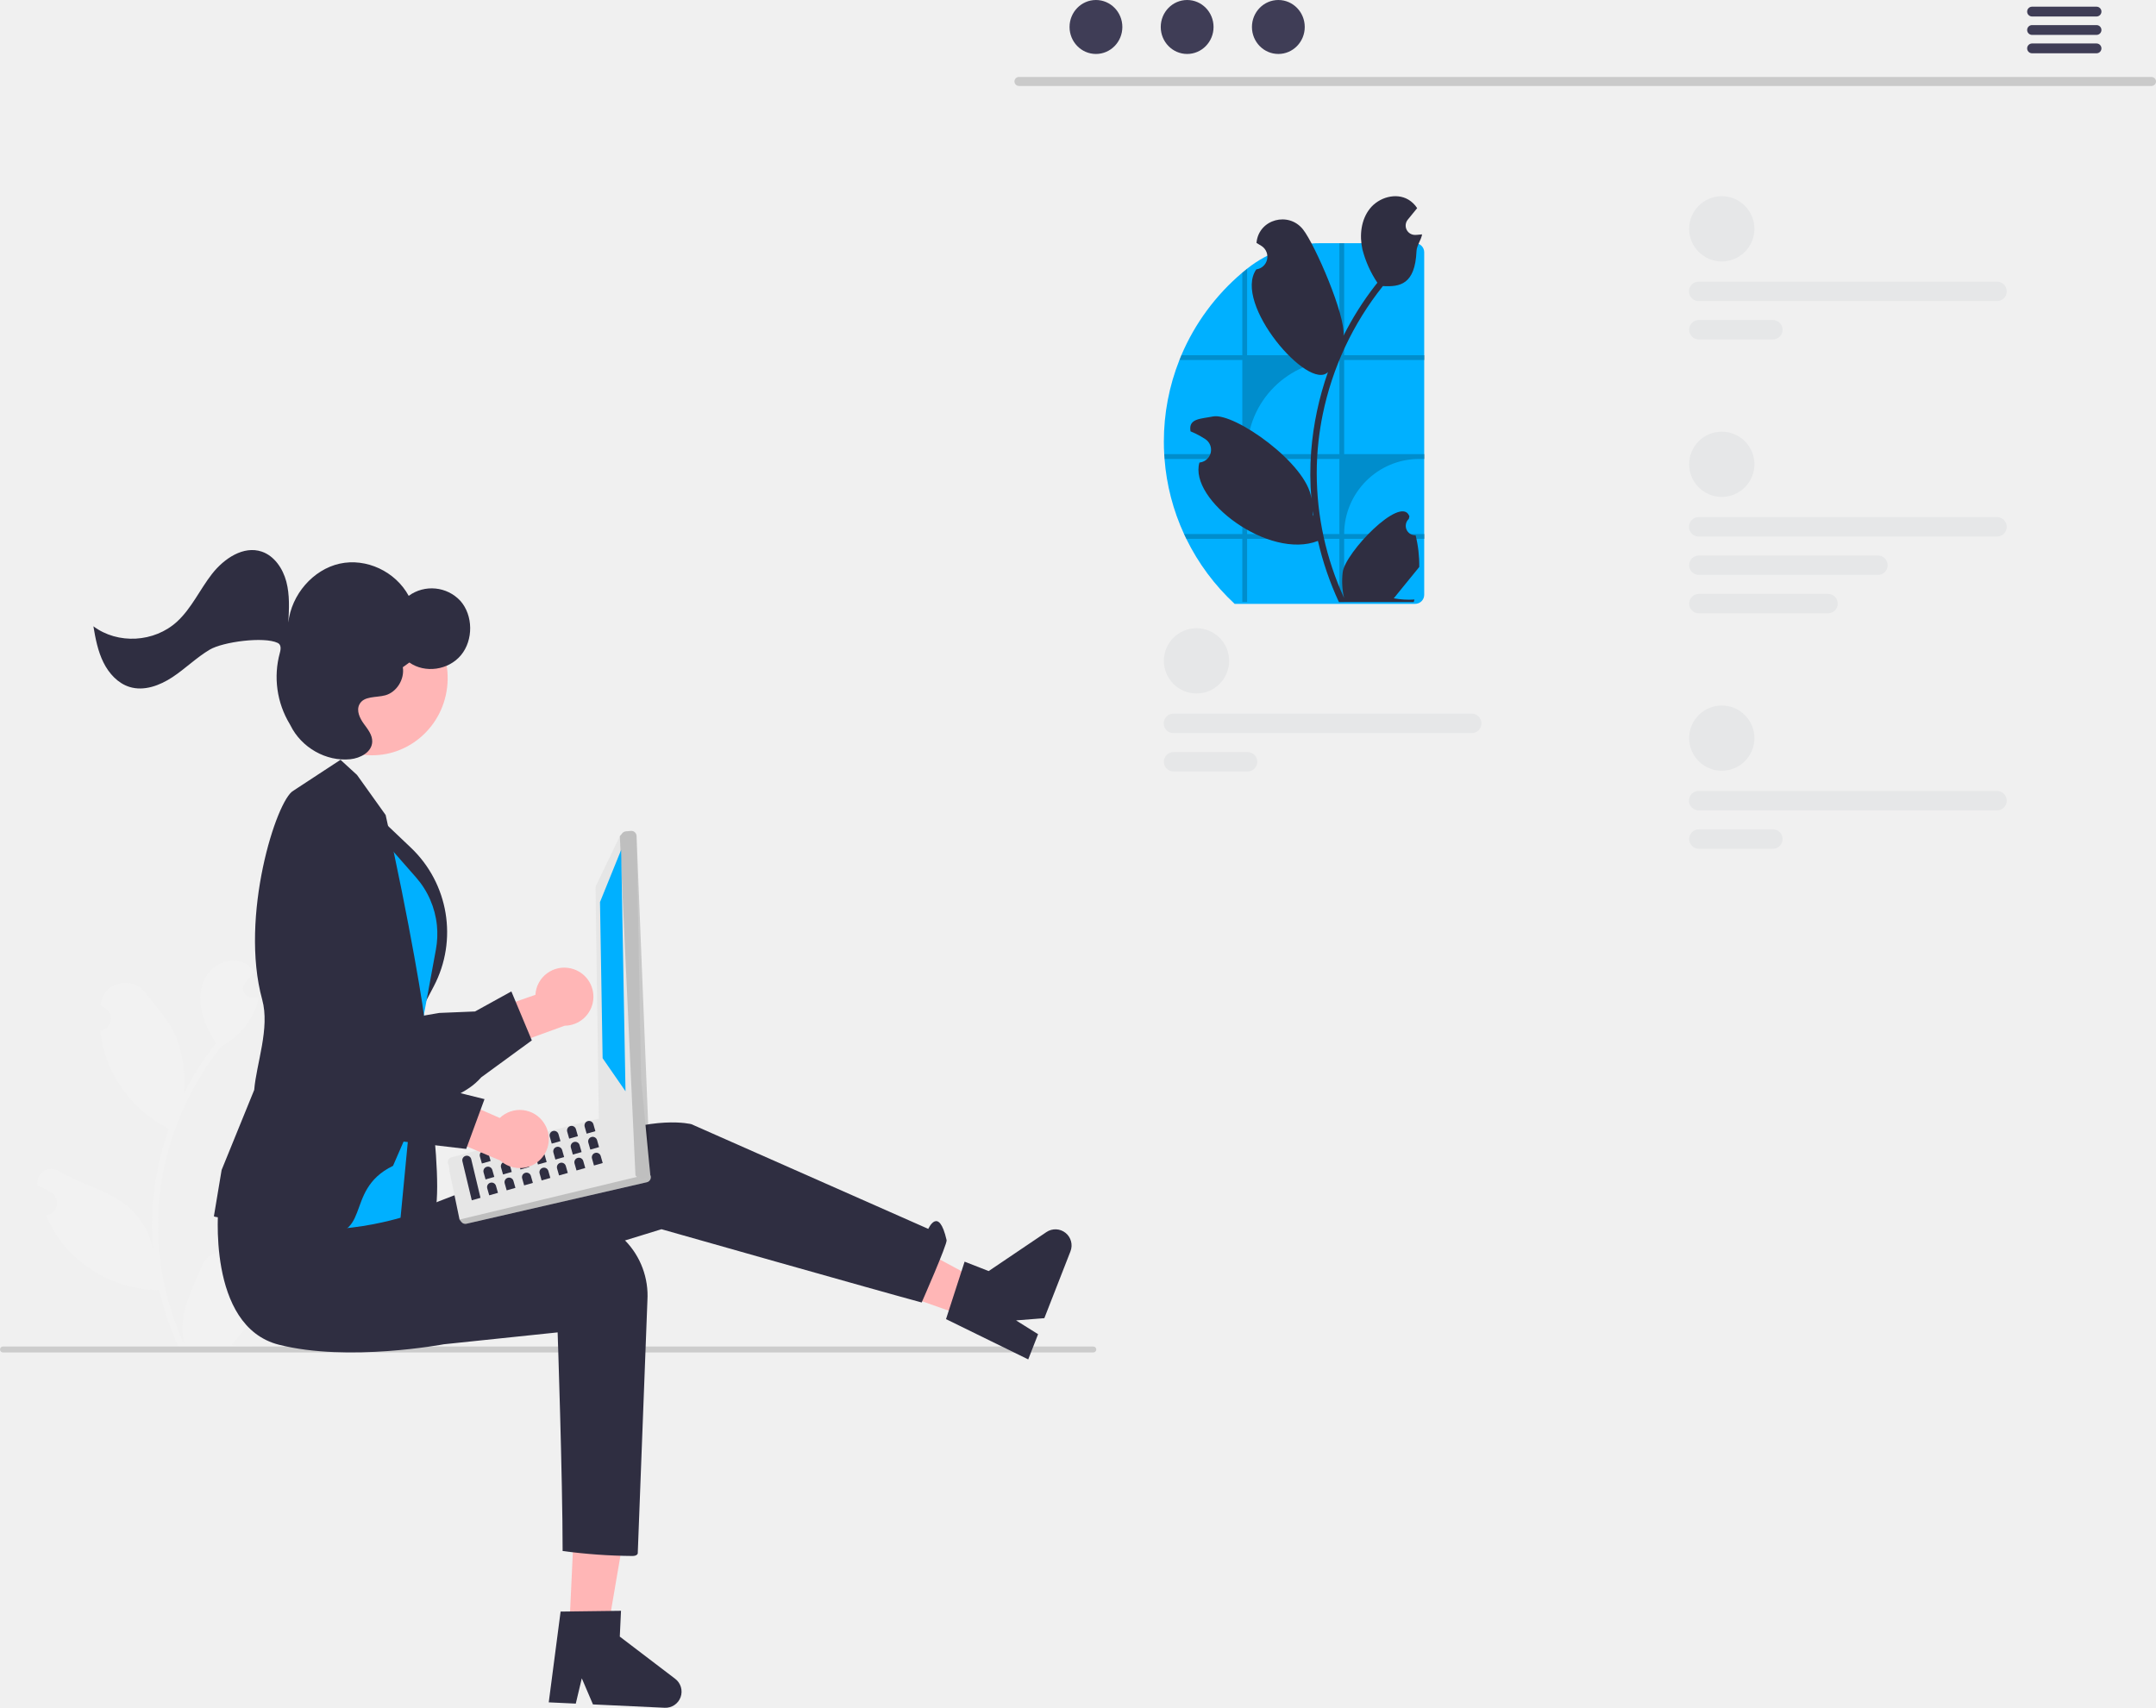
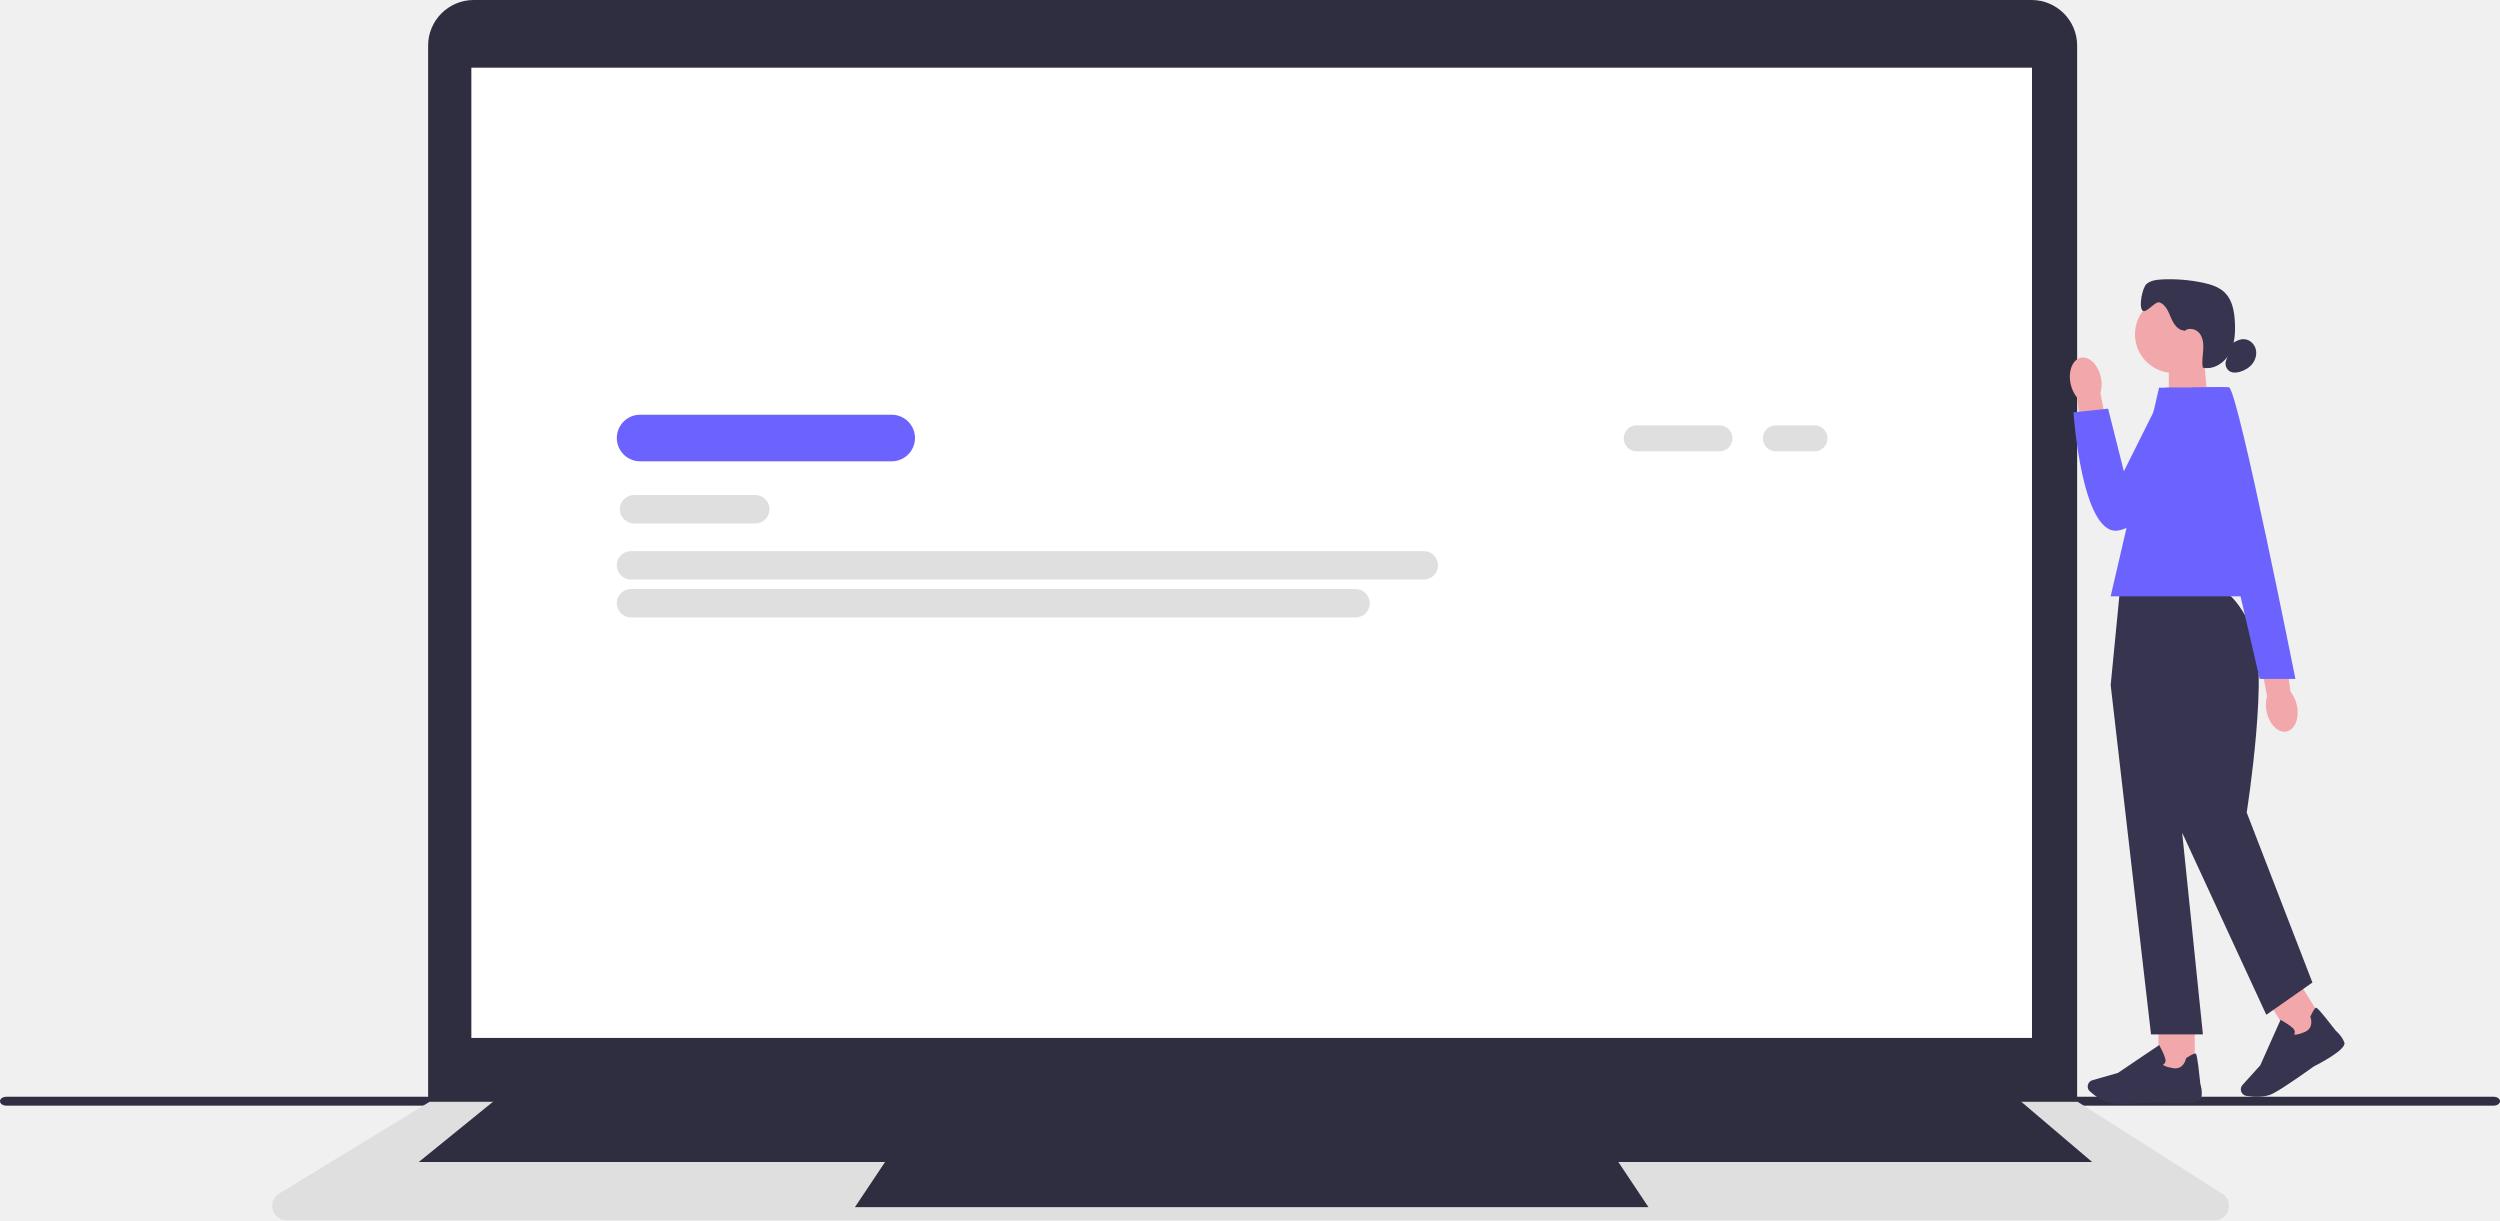
- <svg xmlns="http://www.w3.org/2000/svg" data-name="Layer 1" width="864.67" height="685.078" viewBox="0 0 864.67 685.078">
-   <path d="M268.971,622.8a3.613,3.613,0,0,1-2.619-6.263c.091-.362.156-.622.248-.984q-.049-.118-.098-.236a9.703,9.703,0,0,0-17.898.067c-2.927,7.051-6.654,14.113-7.572,21.568a28.706,28.706,0,0,0,.504,9.872A115.086,115.086,0,0,1,231.066,599.025a111.08,111.08,0,0,1,.689-12.392q.571-5.06,1.584-10.047a116.419,116.419,0,0,1,23.087-49.342,30.983,30.983,0,0,0,12.886-13.369,23.634,23.634,0,0,0,2.149-6.458c-.627.082-1.265.134-1.892.175-.195.01-.401.021-.597.031l-.074.003a3.58,3.58,0,0,1-2.94-5.832q.406-.5.813-.999c.411-.514.833-1.018,1.244-1.532a1.785,1.785,0,0,0,.134-.154c.473-.586.946-1.162,1.419-1.748a10.352,10.352,0,0,0-3.394-3.28c-4.741-2.777-11.281-.854-14.706,3.435-3.435,4.288-4.083,10.304-2.89,15.662a41.485,41.485,0,0,0,5.738,12.793c-.257.329-.525.648-.782.977a117.172,117.172,0,0,0-12.23,19.375,48.709,48.709,0,0,0-2.908-22.624c-2.783-6.715-8.001-12.37-12.595-18.175-5.519-6.973-16.835-3.93-17.807,4.909q-.014.128-.028.257,1.024.577,2.004,1.226a4.901,4.901,0,0,1-1.976,8.919l-.1.015a48.767,48.767,0,0,0,1.285,7.291,50.21,50.21,0,0,0,25,31.468c.401.206.792.411,1.193.607a119.598,119.598,0,0,0-6.438,30.296,113.435,113.435,0,0,0,.082,18.315l-.031-.216a29.974,29.974,0,0,0-10.232-17.308c-7.874-6.469-18.999-8.851-27.494-14.05a5.625,5.625,0,0,0-8.616,5.473q.017.114.035.227a32.928,32.928,0,0,1,3.692,1.779q1.024.578,2.004,1.226a4.901,4.901,0,0,1-1.976,8.919l-.1.015c-.072.01-.134.021-.206.031a48.808,48.808,0,0,0,8.978,14.058,50.254,50.254,0,0,0,36.446,15.991h.01a119.562,119.562,0,0,0,8.032,23.447h28.692c.103-.319.195-.648.288-.967a32.599,32.599,0,0,1-7.939-.473c2.129-2.612,4.257-5.245,6.386-7.857a1.78,1.78,0,0,0,.134-.154c1.08-1.337,2.17-2.663,3.25-4l.001-.002A47.75,47.75,0,0,0,268.972,622.801Z" transform="translate(-167.665 -107.4608)" fill="#f2f2f2" />
-   <path d="M607.335,648.805a1.186,1.186,0,0,1-1.19,1.19H168.855a1.19,1.19,0,0,1,0-2.38h437.29A1.187,1.187,0,0,1,607.335,648.805Z" transform="translate(-167.665 -107.4608)" fill="#ccc" />
-   <path d="M396.647,495.944a11.583,11.583,0,0,0-14.259,10.59l-24.999,8.7,1.582,16.481,35.131-12.782a11.646,11.646,0,0,0,2.546-22.989Z" transform="translate(-167.665 -107.4608)" fill="#ffb6b6" />
-   <path d="M355.905,543.848c-9.94,6.928-27.452,10.472-51.286,10.31a9.53,9.53,0,0,1-7.026-3.064c-6.377-6.641-6.128-21.8-6.088-23.264l-6.99-26.342c-.15-.403-4.019-11.212-.083-18.759a12.369,12.369,0,0,1,8.226-6.269c14.782-3.923,28.678,35.647,30.444,40.875l20.745-3.533,14.326-.589,14.576-8.045,8.206,19.64-20.308,14.841A25.664,25.664,0,0,1,355.905,543.848Z" transform="translate(-167.665 -107.4608)" fill="#2f2e41" />
-   <polygon points="228.268 654.202 243.549 654.916 253.575 596.315 231.022 595.261 228.268 654.202" fill="#ffb6b6" />
-   <path d="M392.496,753.947l24.223-.312-.484,10.349,22.224,16.935a6.472,6.472,0,0,1-4.225,11.613l-28.759-1.345-4.478-10.469-2.414,10.147-10.843-.507Z" transform="translate(-167.665 -107.4608)" fill="#2f2e41" />
-   <polygon points="387.812 528.378 393.379 514.129 341.068 485.876 314.642 502.486 387.812 528.378" fill="#ffb6b6" />
-   <path d="M547.067,636.626l7.457-23.049,9.65,3.771L587.331,601.712a6.472,6.472,0,0,1,9.65,7.719L586.503,636.246l-11.352.892,8.84,5.535-3.951,10.111Z" transform="translate(-167.665 -107.4608)" fill="#2f2e41" />
-   <path d="M254.961,593.431s6.346,40.516,36.346,43.516,57.654-10.516,57.654-10.516l84-25.87s89.346,25.386,104.346,29.386c0,0,10.346-23.484,10-25-3.19-13.958-7.346-4.516-7.346-4.516l-95-42s-15-4-41,7S308.307,602.947,308.307,602.947Z" transform="translate(-167.665 -107.4608)" fill="#2f2e41" />
-   <path d="M255.307,590.947s-5.003,48.537,24.22,55.951c27.78,7.049,66.098-.182,66.098-.182l45.681-4.769s2,58.696,2,87.696a220.258,220.258,0,0,0,28,2c2,0,2.133-1.048,2.133-1.048l3.873-101.444a31.658,31.658,0,0,0-32.754-33.585q-3.235.123-6.786.458c-28.102,2.695-62.99-3.034-62.99-3.034Z" transform="translate(-167.665 -107.4608)" fill="#2f2e41" />
-   <path d="M336.366,520.535s11.864,71.744,3.846,77.471-19.013,5.75-19.013,5.75l-2.557-39.613Z" transform="translate(-167.665 -107.4608)" fill="#2f2e41" />
-   <path d="M316.578,432.424l15.863,15.073a46.752,46.752,0,0,1,9.2,55.604l-7.583,14.46Z" transform="translate(-167.665 -107.4608)" fill="#2f2e41" />
-   <path d="M313.031,434.958,334.525,459.441a34.355,34.355,0,0,1,8.362,19.198v0a34.355,34.355,0,0,1-.391,9.683l-8.1,44.034L328.307,595.947s-47.003,14.242-51.814-7.75S313.031,434.958,313.031,434.958Z" transform="translate(-167.665 -107.4608)" fill="#00b0ff" />
-   <path d="M292.856,601.923c-30.898-5.149-38.467-6.171-38.938-6.352l-.472-.18,3.097-18.584,13.078-32.135c.849-10.512,6.358-24.754,3.206-36.194-9.161-33.257,5.723-80.253,12.529-83.853l18.869-12.37,6.624,6.073L322.332,434.405c9.449,42.091,15.975,81.323,15.658,83.721l-5.832,41.207-6.872,15.806C304.438,585.198,318.457,606.19,292.856,601.923Z" transform="translate(-167.665 -107.4608)" fill="#2f2e41" />
-   <path d="M348.796,571.693l48.514-12.98,4.272-1.013,3.046-.723,3.55-.839.028-.007a2.013,2.013,0,0,1,1.507.251l18.014,21.598a1.59,1.59,0,0,1,.424.381.714.714,0,0,1,.128.135,2.056,2.056,0,0,1-1.159,3.21l-72.373,16.655a2.039,2.039,0,0,1-2.049-.724l-.734-.952-4.005-19.286-.285-2.504a1.996,1.996,0,0,1-.375-.788A2.028,2.028,0,0,1,348.796,571.693Z" transform="translate(-167.665 -107.4608)" fill="#e6e6e6" />
-   <path d="M351.963,596.683l.739.955a2.038,2.038,0,0,0,2.044.724l72.376-16.656a2.052,2.052,0,0,0,1.156-3.208.611.611,0,0,0-.126-.135Z" transform="translate(-167.665 -107.4608)" opacity="0.17" style="isolation:isolate" />
-   <path d="M407.816,555.997l-1.309-92.265a2.106,2.106,0,0,1,.467-1.542l9.274-19.301.963-1.17a2.132,2.132,0,0,1,1.425-.754l2.019-.188a2.107,2.107,0,0,1,2.303,1.891h0l1.818,97.624.002.007.901,9.4,1.067,11.162.003.014,1.666,17.366a2.062,2.062,0,0,1-.557,1.637,2.091,2.091,0,0,1-1.585.678l-1.313-.026a2.14,2.14,0,0,1-1.364-.538l-.735-.66-.34-.31-14.007-21.653A2.094,2.094,0,0,1,407.816,555.997Z" transform="translate(-167.665 -107.4608)" fill="#e6e6e6" />
-   <path d="M416.251,442.889l6.267,136.136.343.306.732.658a2.132,2.132,0,0,0,1.364.538l1.315.026a2.115,2.115,0,0,0,2.141-2.314L422.955,442.67a2.108,2.108,0,0,0-2.299-1.897l-2.023.194a2.078,2.078,0,0,0-1.418.754Z" transform="translate(-167.665 -107.4608)" opacity="0.17" style="isolation:isolate" />
-   <polygon points="249.113 340.929 240.632 361.864 241.681 424.491 250.863 437.77 249.113 340.929" fill="#00b0ff" />
-   <path d="M354.387,571.141a1.821,1.821,0,0,0-1.252,2.249l3.736,15.571,3.501-.997-3.736-15.571A1.821,1.821,0,0,0,354.387,571.141Z" transform="translate(-167.665 -107.4608)" fill="#2f2e41" />
-   <path d="M361.389,569.147a1.821,1.821,0,0,0-1.252,2.249l.797,2.801,3.501-.997-.797-2.801A1.821,1.821,0,0,0,361.389,569.147Z" transform="translate(-167.665 -107.4608)" fill="#2f2e41" />
-   <path d="M368.391,567.153a1.821,1.821,0,0,0-1.252,2.249l.797,2.801,3.501-.997-.797-2.801A1.821,1.821,0,0,0,368.391,567.153Z" transform="translate(-167.665 -107.4608)" fill="#2f2e41" />
-   <path d="M375.393,565.16a1.821,1.821,0,0,0-1.252,2.249l.797,2.801,3.501-.997-.797-2.801A1.821,1.821,0,0,0,375.393,565.16Z" transform="translate(-167.665 -107.4608)" fill="#2f2e41" />
-   <path d="M382.395,563.166a1.821,1.821,0,0,0-1.252,2.249l.797,2.801,3.501-.997-.797-2.801A1.821,1.821,0,0,0,382.395,563.166Z" transform="translate(-167.665 -107.4608)" fill="#2f2e41" />
-   <path d="M389.396,561.172a1.821,1.821,0,0,0-1.252,2.249l.797,2.801,3.501-.997-.797-2.801A1.821,1.821,0,0,0,389.396,561.172Z" transform="translate(-167.665 -107.4608)" fill="#2f2e41" />
-   <path d="M396.398,559.178a1.821,1.821,0,0,0-1.252,2.249l.797,2.801,3.501-.997-.797-2.801A1.821,1.821,0,0,0,396.398,559.178Z" transform="translate(-167.665 -107.4608)" fill="#2f2e41" />
-   <path d="M403.4,557.185a1.821,1.821,0,0,0-1.252,2.249l.797,2.801,3.501-.997-.797-2.801A1.821,1.821,0,0,0,403.4,557.185Z" transform="translate(-167.665 -107.4608)" fill="#2f2e41" />
-   <path d="M362.859,575.532a1.821,1.821,0,0,0-1.252,2.249l.797,2.801,3.501-.997-.797-2.801A1.821,1.821,0,0,0,362.859,575.532Z" transform="translate(-167.665 -107.4608)" fill="#2f2e41" />
-   <path d="M369.86,573.539a1.821,1.821,0,0,0-1.252,2.249l.797,2.801,3.501-.997-.797-2.801A1.821,1.821,0,0,0,369.86,573.539Z" transform="translate(-167.665 -107.4608)" fill="#2f2e41" />
-   <path d="M376.862,571.545a1.821,1.821,0,0,0-1.252,2.249l.797,2.801,3.501-.997-.797-2.801A1.821,1.821,0,0,0,376.862,571.545Z" transform="translate(-167.665 -107.4608)" fill="#2f2e41" />
-   <path d="M383.864,569.551A1.821,1.821,0,0,0,382.612,571.8l.797,2.801,3.501-.997-.797-2.801A1.821,1.821,0,0,0,383.864,569.551Z" transform="translate(-167.665 -107.4608)" fill="#2f2e41" />
-   <path d="M390.866,567.557a1.821,1.821,0,0,0-1.252,2.249l.797,2.801,3.501-.997-.797-2.801A1.821,1.821,0,0,0,390.866,567.557Z" transform="translate(-167.665 -107.4608)" fill="#2f2e41" />
-   <path d="M397.868,565.564a1.821,1.821,0,0,0-1.252,2.249l.797,2.801,3.501-.997-.797-2.801A1.821,1.821,0,0,0,397.868,565.564Z" transform="translate(-167.665 -107.4608)" fill="#2f2e41" />
-   <path d="M404.87,563.57a1.821,1.821,0,0,0-1.252,2.249l.797,2.801,3.501-.997-.797-2.801A1.821,1.821,0,0,0,404.87,563.57Z" transform="translate(-167.665 -107.4608)" fill="#2f2e41" />
-   <path d="M364.328,581.917a1.821,1.821,0,0,0-1.252,2.249l.797,2.801,3.501-.997-.797-2.801A1.821,1.821,0,0,0,364.328,581.917Z" transform="translate(-167.665 -107.4608)" fill="#2f2e41" />
-   <path d="M371.33,579.924a1.821,1.821,0,0,0-1.252,2.249l.797,2.801,3.501-.997-.797-2.801A1.821,1.821,0,0,0,371.33,579.924Z" transform="translate(-167.665 -107.4608)" fill="#2f2e41" />
-   <path d="M378.332,577.93a1.821,1.821,0,0,0-1.252,2.249l.797,2.801,3.501-.997-.797-2.801A1.821,1.821,0,0,0,378.332,577.93Z" transform="translate(-167.665 -107.4608)" fill="#2f2e41" />
-   <path d="M385.334,575.936a1.821,1.821,0,0,0-1.252,2.249l.797,2.801,3.501-.997-.797-2.801A1.821,1.821,0,0,0,385.334,575.936Z" transform="translate(-167.665 -107.4608)" fill="#2f2e41" />
-   <path d="M392.335,573.943a1.821,1.821,0,0,0-1.252,2.249l.797,2.801,3.501-.997-.797-2.801A1.821,1.821,0,0,0,392.335,573.943Z" transform="translate(-167.665 -107.4608)" fill="#2f2e41" />
-   <path d="M399.337,571.949a1.821,1.821,0,0,0-1.252,2.249l.797,2.801,3.501-.997L401.586,573.201A1.821,1.821,0,0,0,399.337,571.949Z" transform="translate(-167.665 -107.4608)" fill="#2f2e41" />
-   <path d="M406.339,569.955a1.821,1.821,0,0,0-1.252,2.249l.797,2.801,3.501-.997-.797-2.801A1.821,1.821,0,0,0,406.339,569.955Z" transform="translate(-167.665 -107.4608)" fill="#2f2e41" />
-   <path d="M385.768,557.871a11.583,11.583,0,0,0-17.655-1.937l-24.242-10.628-10.052,13.157L368.264,572.991a11.646,11.646,0,0,0,17.504-15.119Z" transform="translate(-167.665 -107.4608)" fill="#ffb6b6" />
-   <path d="M323.318,565.271c-11.999-1.683-27.246-10.998-44.605-27.329a9.53,9.53,0,0,1-3.066-7.026c-.157-9.206,10.337-20.148,11.362-21.194l12.795-24.064c.164-.397,4.681-10.952,12.7-13.807a12.369,12.369,0,0,1,10.294,1.001c13.504,7.18-3.227,45.637-5.489,50.671l17.609,11.522,10.902,9.313,16.157,4.018-7.345,19.978-24.981-2.936A25.664,25.664,0,0,1,323.318,565.271Z" transform="translate(-167.665 -107.4608)" fill="#2f2e41" />
-   <ellipse cx="317.082" cy="379.669" rx="30.782" ry="30.111" transform="translate(-265.2773 541.8718) rotate(-83.16773)" fill="#ffb6b6" />
-   <path d="M238.669,356.829c5.792-5.317,9.15-12.891,14.019-19.133,4.869-6.243,12.66-11.419,19.941-8.958,5.019,1.696,8.454,6.716,9.861,12.023,1.407,5.306,1.115,10.937.813,16.452,1.223-11.26,9.938-21.274,20.573-23.64,10.635-2.366,22.369,3.1,27.699,12.903a15.695,15.695,0,0,1,20.75,2.045c5.122,5.814,5.222,15.724.22,21.757s-14.43,7.375-20.699,2.945l-2.631,1.896c.775,4.826-2.472,10.027-7.032,11.263-3.697,1.002-8.647.168-10.41,3.711-1.232,2.475.161,5.442,1.756,7.649,1.595,2.207,3.526,4.519,3.417,7.295-.164,4.189-4.8,6.581-8.802,6.99-9.651.985-19.557-4.617-23.979-13.559q-.128-.259-.283-.521a36.55,36.55,0,0,1-3.975-28.623c.534-1.88.398-3.343-.869-3.955-5.477-2.647-21.975-.446-27.264,2.696-5.29,3.142-9.759,7.602-14.899,11.006-5.14,3.403-11.452,5.747-17.246,3.958-4.641-1.433-8.264-5.361-10.481-9.841-2.217-4.48-3.199-9.51-4.022-14.49C214.89,366.015,229.552,365.198,238.669,356.829Z" transform="translate(-167.665 -107.4608)" fill="#2f2e41" />
-   <path d="M1030.568,141.945H576.275a1.807,1.807,0,0,1,0-3.613h454.293a1.807,1.807,0,0,1,0,3.613Z" transform="translate(-167.665 -107.4608)" fill="#cacaca" />
-   <ellipse cx="439.534" cy="10.823" rx="10.588" ry="10.823" fill="#3f3d56" />
-   <ellipse cx="476.109" cy="10.823" rx="10.588" ry="10.823" fill="#3f3d56" />
-   <ellipse cx="512.684" cy="10.823" rx="10.588" ry="10.823" fill="#3f3d56" />
-   <path d="M1008.547,110.143h-25.981a1.968,1.968,0,0,0,0,3.934h25.981a1.968,1.968,0,0,0,0-3.934Z" transform="translate(-167.665 -107.4608)" fill="#3f3d56" />
-   <path d="M1008.547,117.528h-25.981a1.968,1.968,0,0,0,0,3.934h25.981a1.968,1.968,0,0,0,0-3.934Z" transform="translate(-167.665 -107.4608)" fill="#3f3d56" />
-   <path d="M1008.547,124.903h-25.981a1.968,1.968,0,0,0,0,3.934h25.981a1.968,1.968,0,0,0,0-3.934Z" transform="translate(-167.665 -107.4608)" fill="#3f3d56" />
-   <path d="M234.115,557.167l.015-.02-.015.041Z" transform="translate(-167.665 -107.4608)" fill="#2f2e41" />
-   <circle cx="690.523" cy="91.795" r="13.089" fill="#e6e7e8" />
-   <path d="M968.51,228.24H848.996a3.898,3.898,0,1,1,0-7.795H968.51a3.898,3.898,0,1,1,0,7.795Z" transform="translate(-167.665 -107.4608)" fill="#e6e7e8" />
-   <path d="M878.68,243.642H848.996a3.898,3.898,0,1,1,0-7.796h29.684a3.898,3.898,0,0,1,0,7.796Z" transform="translate(-167.665 -107.4608)" fill="#e6e7e8" />
-   <circle cx="690.523" cy="296.1" r="13.089" fill="#e6e7e8" />
-   <path d="M968.51,432.545H848.996a3.898,3.898,0,1,1,0-7.795H968.51a3.898,3.898,0,1,1,0,7.795Z" transform="translate(-167.665 -107.4608)" fill="#e6e7e8" />
-   <path d="M878.68,447.947H848.996a3.898,3.898,0,1,1,0-7.796h29.684a3.898,3.898,0,0,1,0,7.796Z" transform="translate(-167.665 -107.4608)" fill="#e6e7e8" />
-   <circle cx="479.859" cy="265.096" r="13.089" fill="#e6e7e8" />
-   <path d="M757.846,401.542H638.332a3.898,3.898,0,1,1,0-7.795h119.514a3.898,3.898,0,1,1,0,7.795Z" transform="translate(-167.665 -107.4608)" fill="#e6e7e8" />
-   <path d="M668.016,416.944H638.332a3.898,3.898,0,1,1,0-7.796h29.684a3.898,3.898,0,1,1,0,7.796Z" transform="translate(-167.665 -107.4608)" fill="#e6e7e8" />
-   <circle cx="690.523" cy="186.247" r="13.089" fill="#e6e7e8" />
-   <path d="M968.51,322.692H848.996a3.898,3.898,0,1,1,0-7.795H968.51a3.898,3.898,0,1,1,0,7.795Z" transform="translate(-167.665 -107.4608)" fill="#e6e7e8" />
-   <path d="M920.813,338.094H848.996a3.898,3.898,0,1,1,0-7.796h71.817a3.898,3.898,0,0,1,0,7.796Z" transform="translate(-167.665 -107.4608)" fill="#e6e7e8" />
-   <path d="M900.803,353.496H848.996a3.898,3.898,0,1,1,0-7.796h51.806a3.898,3.898,0,0,1,0,7.796Z" transform="translate(-167.665 -107.4608)" fill="#e6e7e8" />
-   <path d="M738.847,208.649V346.076a3.625,3.625,0,0,1-3.616,3.621H662.821a88.849,88.849,0,0,1-19.387-26.085c-.316-.632-.617-1.269-.904-1.916a88.005,88.005,0,0,1-7.824-30.125c-.054-.642-.099-1.279-.128-1.926-.099-1.655-.143-3.334-.143-5.018a88.44,88.44,0,0,1,6.238-32.743c.247-.647.509-1.289.78-1.926a88.976,88.976,0,0,1,24.445-33.133q.948-.808,1.916-1.571l.148-.119a46.837,46.837,0,0,1,29.226-10.116h38.043A3.627,3.627,0,0,1,738.847,208.649Z" transform="translate(-167.665 -107.4608)" fill="#00b0ff" />
-   <path d="M739.04,251.883v-1.926h-32.294V205.018h-1.921v44.938H667.814V215.253q-.971.763-1.916,1.571v33.133H641.453c-.272.637-.533,1.279-.78,1.926h25.225v37.761H634.577c.03.647.074,1.284.128,1.926h31.192v30.125H642.53c.286.647.588,1.284.904,1.916h22.464v25.324h1.916v-25.324h37.011v25.324h1.921v-25.324h32.294v-1.916h-32.294a30.119,30.119,0,0,1,30.125-30.125h2.168v-1.926h-32.294V251.883Zm-34.215,69.813H667.814V291.571h37.011Zm0-32.051H667.814v-.756A37.008,37.008,0,0,1,704.825,251.883Z" transform="translate(-167.665 -107.4608)" opacity="0.2" />
-   <path d="M735.398,322.181a3.78,3.78,0,0,1-2.739-6.551c.095-.379.164-.651.259-1.03q-.051-.124-.103-.247c-3.48-8.298-25.685,14.833-26.645,22.632a30.029,30.029,0,0,0,.527,10.328,120.392,120.392,0,0,1-10.952-50.003,116.202,116.202,0,0,1,.721-12.963q.597-5.293,1.657-10.511a121.787,121.787,0,0,1,24.151-51.616c6.874.384,12.898-.663,13.48-13.985.103-2.37,1.861-4.422,2.248-6.756-.656.086-1.323.14-1.979.183-.204.011-.42.021-.624.032l-.077.003a3.745,3.745,0,0,1-3.076-6.101q.425-.523.851-1.046c.43-.538.871-1.065,1.302-1.603a1.868,1.868,0,0,0,.14-.161c.495-.613.99-1.216,1.485-1.829a10.829,10.829,0,0,0-3.55-3.432c-4.959-2.905-11.801-.893-15.384,3.593-3.593,4.486-4.271,10.779-3.023,16.384a43.398,43.398,0,0,0,6.003,13.383c-.269.344-.549.678-.818,1.022a122.574,122.574,0,0,0-12.794,20.268c1.016-7.939-11.412-36.608-16.218-42.681-5.773-7.294-17.611-4.111-18.628,5.136q-.015.134-.029.268,1.071.604,2.096,1.282a5.127,5.127,0,0,1-2.067,9.33l-.105.016c-9.556,13.644,21.077,49.155,28.745,41.181a125.112,125.112,0,0,0-6.734,31.693,118.663,118.663,0,0,0,.086,19.16l-.032-.226c-1.704-13.882-30.931-34.523-39.466-32.803-4.917.99-9.76.765-9.013,5.725q.018.119.036.237a34.445,34.445,0,0,1,3.862,1.861q1.071.604,2.096,1.282a5.127,5.127,0,0,1-2.067,9.33l-.105.016c-.075.011-.14.022-.215.032-4.35,14.966,27.907,39.12,47.518,31.435l.011,0a125.076,125.076,0,0,0,8.402,24.528h30.015c.108-.334.204-.678.301-1.011a34.102,34.102,0,0,1-8.305-.495c2.227-2.733,4.454-5.487,6.681-8.219a1.866,1.866,0,0,0,.14-.161c1.13-1.398,2.27-2.786,3.399-4.185l.001-.002a49.952,49.952,0,0,0-1.464-12.725Zm-34.371-67.613.016-.021-.016.043Zm-6.648,59.932-.258-.581c.011-.42.011-.839,0-1.269,0-.118-.021-.237-.021-.355.097.742.183,1.485.29,2.227Z" transform="translate(-167.665 -107.4608)" fill="#2f2e41" />
+ <svg xmlns="http://www.w3.org/2000/svg" width="949.85" height="463.64" viewBox="0 0 949.85 463.64">
+   <path d="m0,418.39c0,.94,1.07,1.69,2.41,1.69h945.03c1.33,0,2.41-.75,2.41-1.69s-1.07-1.69-2.41-1.69H2.41c-1.33,0-2.41.75-2.41,1.69Z" fill="#2f2e43" stroke-width="0" />
+   <path d="m789.19,420.78H162.66V17.31c0-9.54,7.76-17.31,17.31-17.31h591.91c9.54,0,17.31,7.76,17.31,17.31v403.47Z" fill="#2f2e41" stroke-width="0" />
+   <path d="m841.34,463.64H108.95c-2.53,0-4.6-1.57-5.29-4.01-.68-2.43.27-4.86,2.43-6.17l57.09-34.83h626.22l.18.11,54.72,34.77c2.11,1.34,3.03,3.76,2.33,6.17-.7,2.4-2.77,3.96-5.27,3.96Z" fill="#dfdfdf" stroke-width="0" />
+   <rect x="179.09" y="25.72" width="592.95" height="368.63" fill="#fff" stroke-width="0" />
+   <polygon points="794.9 441.5 159.09 441.5 190.52 416 764.9 416 794.9 441.5" fill="#2f2e41" stroke-width="0" />
+   <polygon points="626.31 458.64 324.83 458.64 336.26 441.5 614.88 441.5 626.31 458.64" fill="#2f2e41" stroke-width="0" />
+   <path d="m653.28,171.49h-31.41c-2.73,0-4.95-2.22-4.95-4.95s2.22-4.95,4.95-4.95h31.41c2.73,0,4.95,2.22,4.95,4.95s-2.22,4.95-4.95,4.95Z" fill="#dfdfdf" stroke-width="0" />
+   <path d="m689.4,171.49h-14.66c-2.73,0-4.95-2.22-4.95-4.95s2.22-4.95,4.95-4.95h14.66c2.73,0,4.95,2.22,4.95,4.95s-2.22,4.95-4.95,4.95Z" fill="#dfdfdf" stroke-width="0" />
+   <path d="m338.8,175.27h-95.6c-4.88,0-8.85-3.97-8.85-8.85s3.97-8.85,8.85-8.85h95.6c4.88,0,8.85,3.97,8.85,8.85s-3.97,8.85-8.85,8.85Z" fill="#6c63ff" stroke-width="0" />
+   <path d="m286.97,198.88h-46.07c-2.97,0-5.4-2.42-5.4-5.4s2.42-5.4,5.4-5.4h46.07c2.97,0,5.4,2.42,5.4,5.4s-2.42,5.4-5.4,5.4Z" fill="#dfdfdf" stroke-width="0" />
+   <path d="m540.95,220.19H239.74c-2.97,0-5.4-2.42-5.4-5.4s2.42-5.4,5.4-5.4h301.21c2.97,0,5.4,2.42,5.4,5.4s-2.42,5.4-5.4,5.4Z" fill="#dfdfdf" stroke-width="0" />
+   <path d="m515.04,234.59H239.74c-2.97,0-5.4-2.42-5.4-5.4s2.42-5.4,5.4-5.4h275.29c2.97,0,5.4,2.42,5.4,5.4s-2.42,5.4-5.4,5.4Z" fill="#dfdfdf" stroke-width="0" />
+   <polygon points="838.74 152.18 824.02 157.02 824.02 135.82 837.38 135.82 838.74 152.18" fill="#f2a7aa" stroke-width="0" />
+   <circle cx="825.84" cy="127.02" r="14.67" fill="#f2a7aa" stroke-width="0" />
+   <path d="m829.87,125.57c-2.46-.07-4.07-2.56-5.02-4.82-.95-2.27-1.94-4.87-4.21-5.81-1.86-.77-5.15,4.4-6.62,3.03-1.53-1.43-.04-8.81,1.59-10.13s3.85-1.58,5.95-1.68c5.11-.24,10.26.18,15.27,1.22,3.1.65,6.29,1.62,8.53,3.86,2.83,2.84,3.56,7.13,3.76,11.14.21,4.1-.03,8.4-2.02,11.98-1.99,3.59-6.17,6.24-10.17,5.32-.4-2.18,0-4.41.16-6.62.15-2.21,0-4.59-1.35-6.35s-4.23-2.45-5.8-.89" fill="#36344e" stroke-width="0" />
+   <path d="m847.92,130.65c1.47-1.08,3.22-1.97,5.03-1.75,1.95.24,3.6,1.85,4.1,3.75s-.06,4-1.27,5.55c-1.21,1.55-3,2.58-4.9,3.1-1.1.3-2.3.42-3.35-.03-1.54-.66-2.37-2.64-1.77-4.2" fill="#36344e" stroke-width="0" />
+   <rect x="820.09" y="388" width="13.79" height="19.56" fill="#f2a7aa" stroke-width="0" />
+   <path d="m806.66,419.41c-1.45,0-2.74-.04-3.71-.13-3.66-.34-7.16-3.04-8.92-4.62-.79-.71-1.04-1.84-.63-2.82h0c.29-.7.88-1.22,1.61-1.43l9.68-2.77,15.67-10.58.17.31c.07.12,1.6,2.89,2.12,4.76.2.71.14,1.31-.15,1.77-.21.32-.49.5-.73.61.28.3,1.17.9,3.91,1.34,3.99.64,4.84-3.51,4.87-3.68l.03-.14.12-.08c1.9-1.23,3.07-1.78,3.48-1.66.25.08.67.2,1.81,11.49.11.35.91,2.95.37,5.43-.59,2.7-12.39,1.77-14.75,1.56-.07,0-8.9.64-14.96.64Z" fill="#36344e" stroke-width="0" />
+   <rect x="865.58" y="374.8" width="13.79" height="19.56" transform="translate(-71.35 519.94) rotate(-31.95)" fill="#f2a7aa" stroke-width="0" />
+   <path d="m857.61,416.73c-1.62,0-3.11-.19-4.17-.38-1.04-.18-1.86-1.01-2.03-2.06h0c-.12-.75.1-1.5.61-2.07l6.75-7.47,7.7-17.27.31.17c.12.06,2.89,1.6,4.32,2.92.54.5.81,1.03.8,1.58,0,.38-.15.69-.29.9.4.1,1.47.14,4.03-.94,3.73-1.57,2.25-5.54,2.19-5.71l-.05-.13.06-.13c.97-2.05,1.66-3.14,2.07-3.25.25-.07.68-.18,7.61,8.79.28.24,2.33,2.02,3.19,4.42.93,2.6-9.58,8.06-11.69,9.13-.07.05-11.06,8.04-15.57,10.31-1.79.9-3.91,1.18-5.84,1.18Z" fill="#36344e" stroke-width="0" />
+   <path d="m844.04,224.38h-38.61l-3.5,35.92,15.33,132.71h19.71l-7.88-76.65,31.97,69.2,17.52-12.26-24.97-64.6s8.92-56.28,1.91-70.3c-7.01-14.02-11.48-14.02-11.48-14.02Z" fill="#36344e" stroke-width="0" />
+   <polygon points="863.24 226.57 801.92 226.57 820.32 147.3 847.03 147.3 863.24 226.57" fill="#6c63ff" stroke-width="0" />
+   <path id="uuid-52db3307-ec3e-496d-a5d4-9d1f33ffc652-1022" d="m786.69,145.73c-.98-4.82.81-9.23,4-9.84,3.19-.61,6.56,2.8,7.54,7.63.42,1.92.35,3.91-.19,5.81l3.88,20.49-10.02,1.58-2.76-20.36c-1.24-1.55-2.08-3.37-2.45-5.31h0Z" fill="#f2a7aa" stroke-width="0" />
+   <path d="m846.38,147.3h-23.56l-15.88,31.77-5.99-23.8-13.16,1.4s3.11,46.51,16.73,44.94c13.61-1.57,45.36-43.48,41.87-54.3Z" fill="#6c63ff" stroke-width="0" />
+   <path id="uuid-2800d917-a06e-4fc6-b661-0f9df9cadefc-1023" d="m872.7,268.11c.98,4.82-.81,9.23-4,9.84-3.19.61-6.56-2.8-7.54-7.63-.42-1.92-.35-3.91.19-5.81l-3.88-20.49,10.02-1.58,2.76,20.36c1.24,1.55,2.08,3.37,2.45,5.31,0,0,0,0,0,0Z" fill="#f2a7aa" stroke-width="0" />
+   <path d="m832.95,147.3s13.39-.57,14.08,0c3.65,2.99,25.09,110.66,25.09,110.66h-13.58s-25.6-110.66-25.6-110.66Z" fill="#6c63ff" stroke-width="0" />
</svg>
